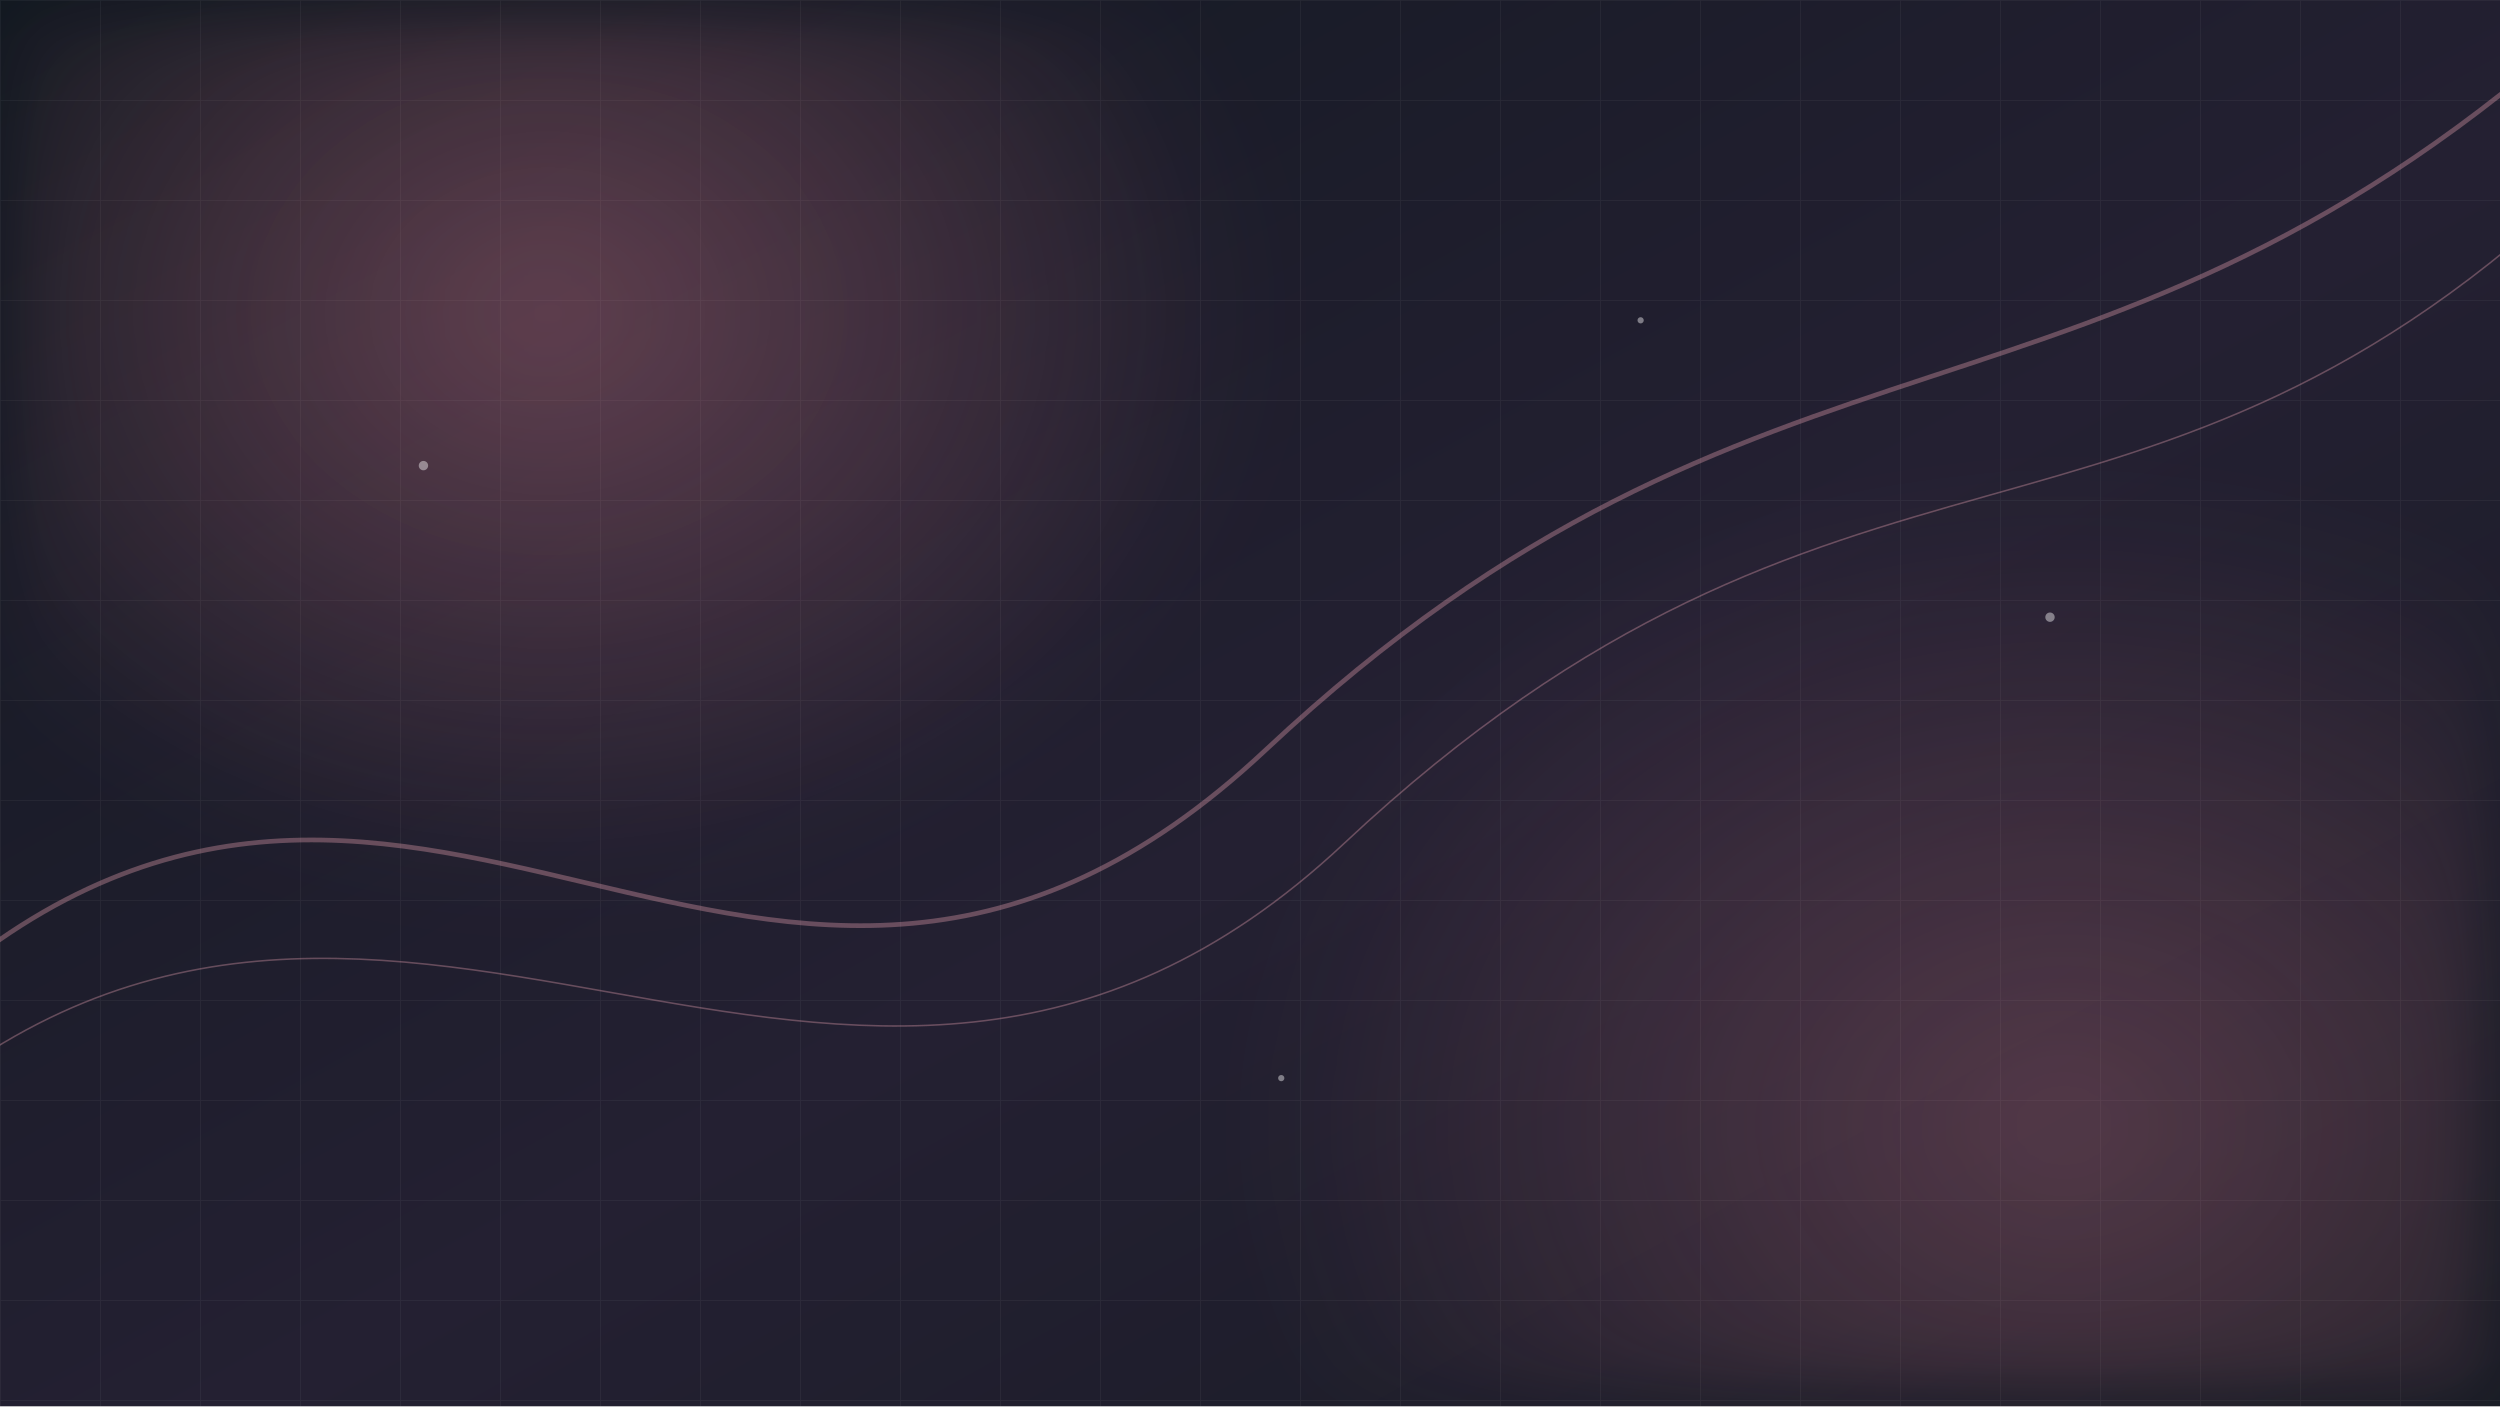
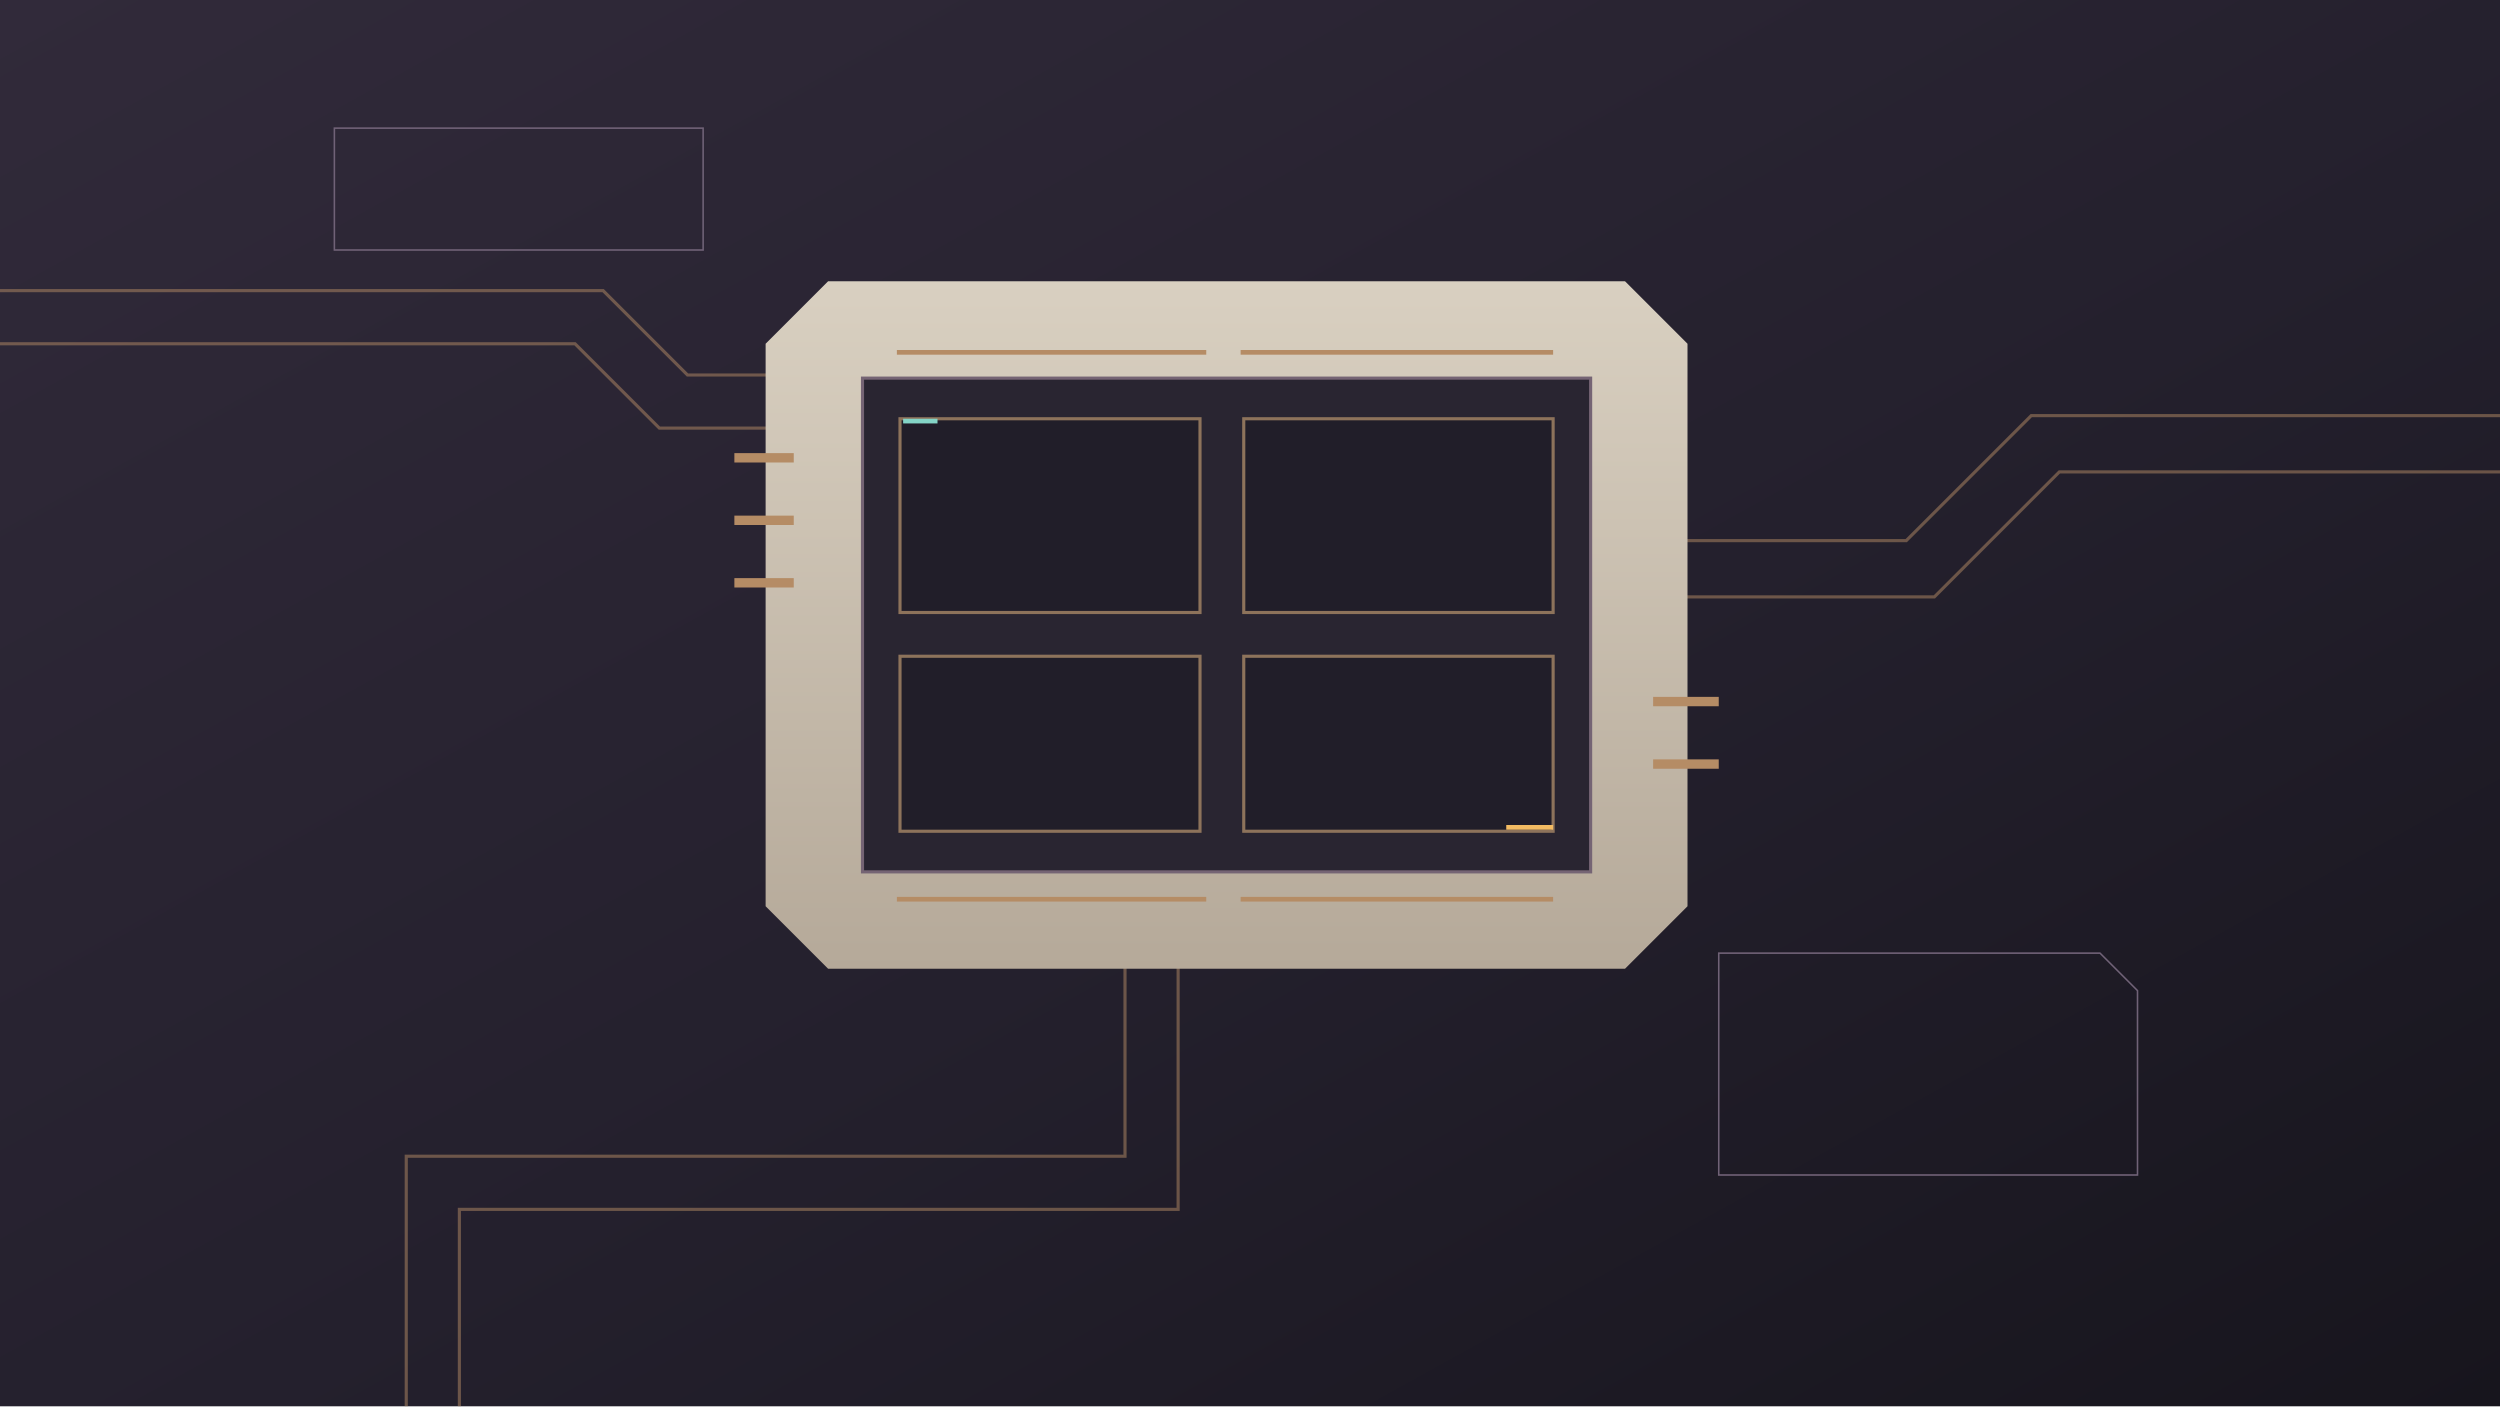
<svg xmlns="http://www.w3.org/2000/svg" viewBox="0 0 1600 900" role="img" aria-labelledby="title description">
  <defs>
    <linearGradient id="background" x1="0" y1="0" x2="1" y2="1">
-       <stop offset="0" stop-color="#111820" />
-       <stop offset="0.55" stop-color="#242032" />
-       <stop offset="1" stop-color="#171b24" />
+       <stop offset="0" stop-color="#312a3a" />
+       <stop offset="0.55" stop-color="#24202d" />
+       <stop offset="1" stop-color="#17151d" />
    </linearGradient>
-     <radialGradient id="glow" cx="50%" cy="50%" r="50%">
-       <stop offset="0" stop-color="#ff8fa6" stop-opacity=".58" />
-       <stop offset="1" stop-color="#ff8fa6" stop-opacity="0" />
-     </radialGradient>
-     <pattern id="grid" width="64" height="64" patternUnits="userSpaceOnUse">
-       <path d="M64 0H0v64" fill="none" stroke="#fff" stroke-opacity=".055" />
-     </pattern>
-     <filter id="blur">
-       <feGaussianBlur stdDeviation="28" />
-     </filter>
+     <linearGradient id="ceramic" x2="0" y2="1">
+       <stop stop-color="#d9d0c1" />
+       <stop offset="1" stop-color="#b5a999" />
+     </linearGradient>
  </defs>
  <rect width="1600" height="900" fill="url(#background)" />
-   <rect width="1600" height="900" fill="url(#grid)" />
-   <ellipse cx="350" cy="200" rx="460" ry="370" fill="url(#glow)" filter="url(#blur)" opacity=".54" />
-   <ellipse cx="1320" cy="720" rx="520" ry="410" fill="url(#glow)" filter="url(#blur)" opacity=".42" />
-   <g fill="none" stroke="#ffb1c0" stroke-opacity=".32">
-     <path d="M-60 650C260 350 490 780 810 480s530-180 850-470" stroke-width="3" />
-     <path d="M-80 730C240 430 540 840 860 540s510-150 800-430" />
+   <g fill="none" stroke="#b58c65" stroke-width="2" opacity=".5">
+     <path d="M0 186h386l54 54h202M0 220h368l54 54h220M988 346h232l80-80h300M988 382h250l80-80h282M720 570v170H260v160M754 570v204H294v126" />
  </g>
-   <g fill="#fff" fill-opacity=".42">
-     <circle cx="271" cy="298" r="3" />
-     <circle cx="1050" cy="205" r="2" />
-     <circle cx="1312" cy="395" r="3" />
-     <circle cx="820" cy="690" r="2" />
+   <path fill="url(#ceramic)" d="M530 180h510l40 40v360l-40 40H530l-40-40V220z" />
+   <path fill="#292531" stroke="#756474" stroke-width="2" d="M552 242h466v316H552z" />
+   <g fill="#211e29" stroke="#8d735b" stroke-width="2">
+     <path d="M576 268h192v124H576zM796 268h198v124H796zM576 420h192v112H576zM796 420h198v112H796z" />
  </g>
+   <g fill="#b58c65">
+     <path d="M574 224h198v3H574zM794 224h200v3H794zM574 574h198v3H574zM794 574h200v3H794z" />
+     <path d="M470 290h38v6h-38zM470 330h38v6h-38zM470 370h38v6h-38zM1058 446h42v6h-42zM1058 486h42v6h-42z" />
+   </g>
+   <path fill="none" stroke="#706277" d="M1100 610h244l24 24v118h-268zM214 82h236v78H214z" />
+   <path fill="#84d4c6" d="M578 268h22v3h-22z" />
+   <path fill="#f3bb62" d="M964 528h30v3h-30z" />
</svg>
